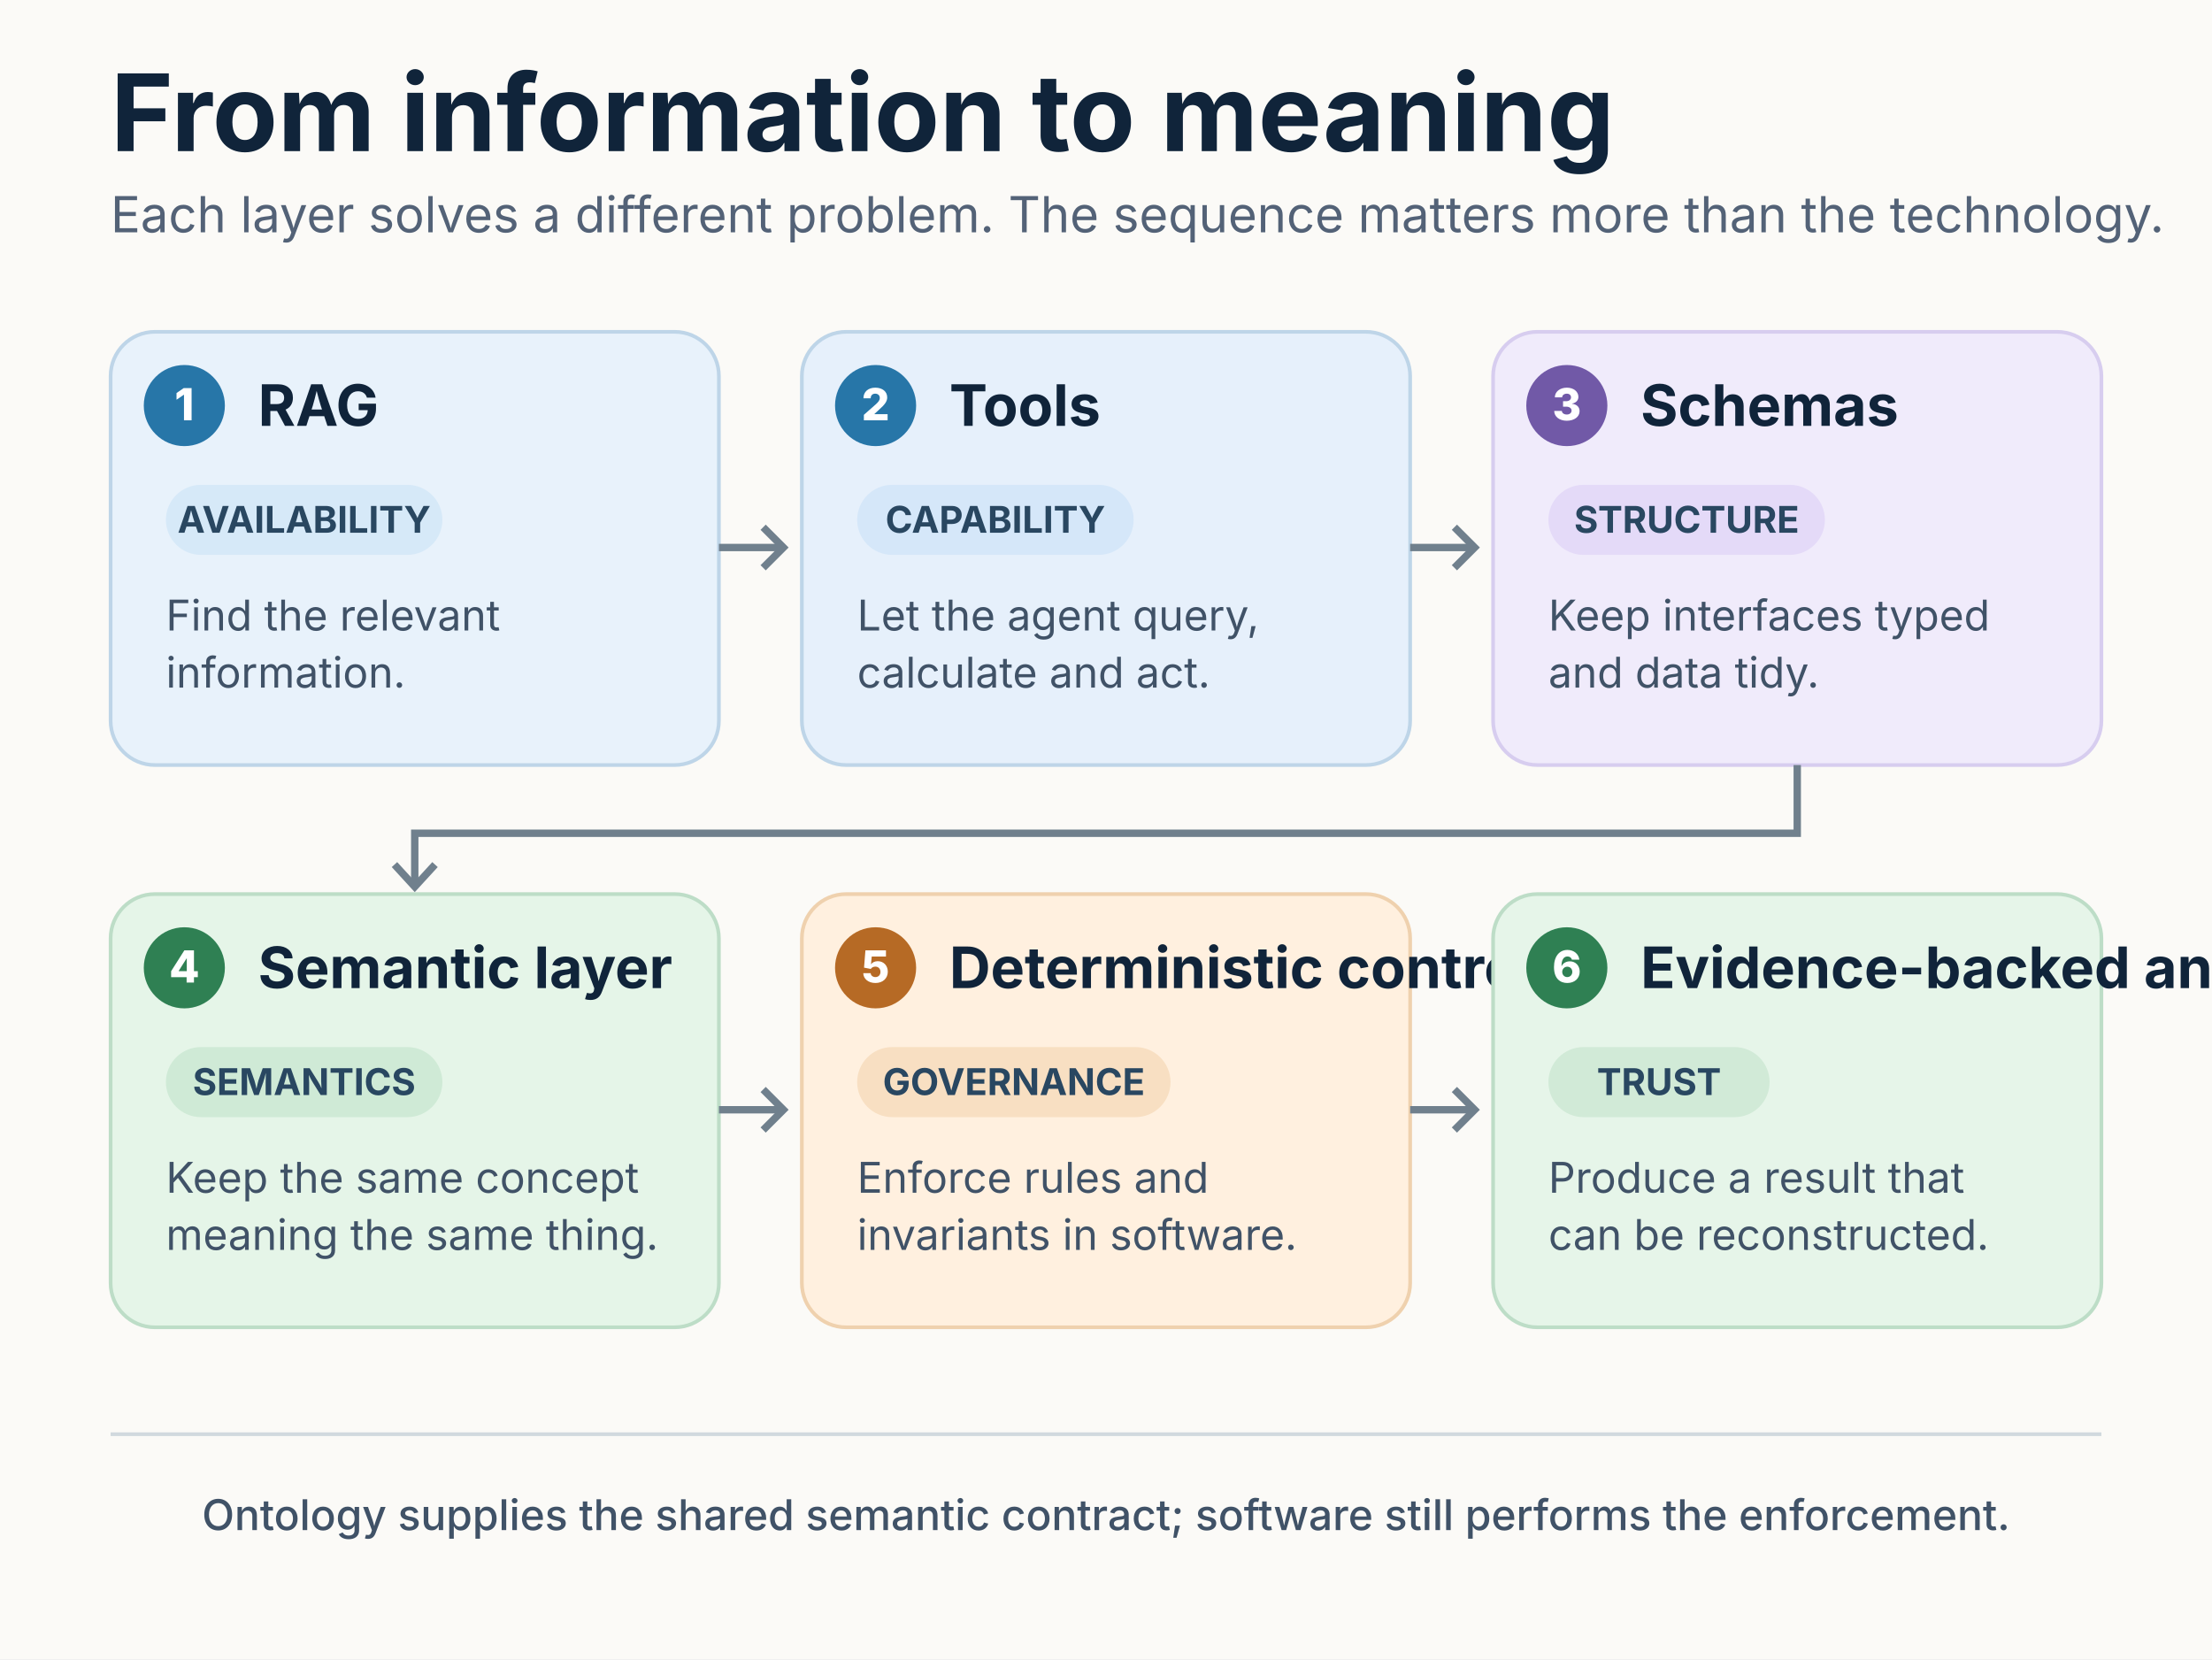
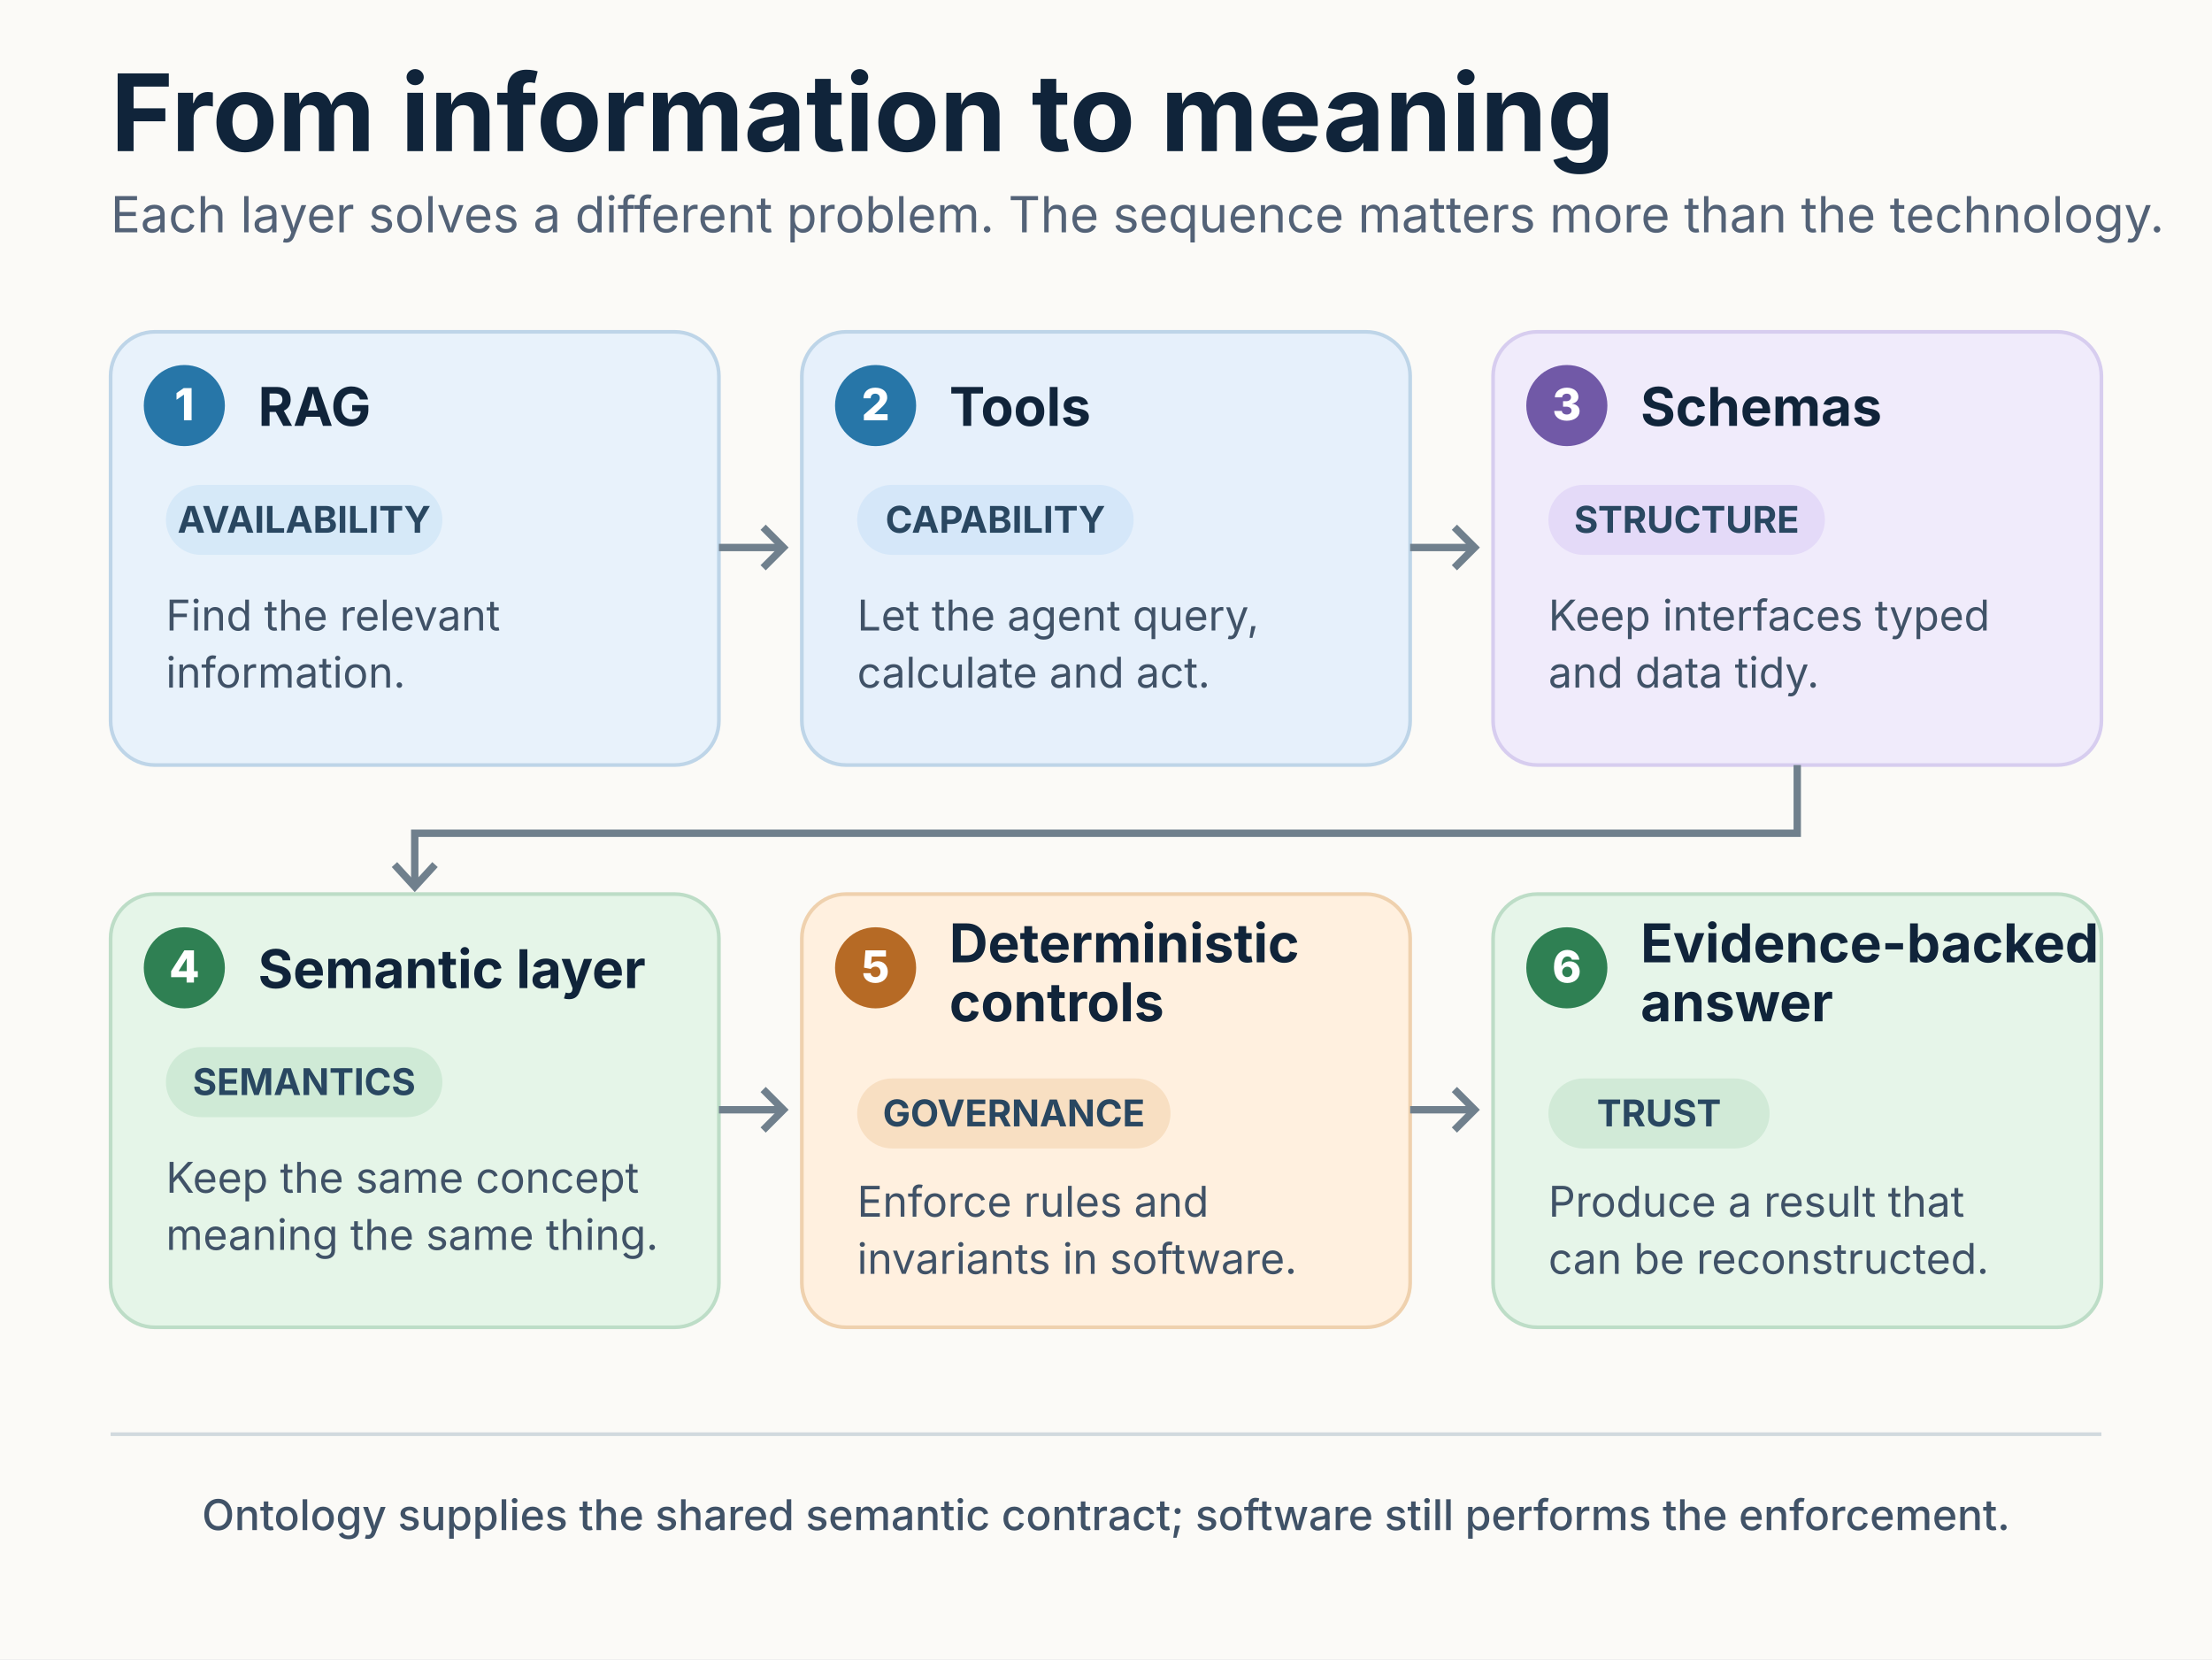
<svg xmlns="http://www.w3.org/2000/svg" width="1200" height="900" viewBox="0 0 1200 900">
  <rect width="1200" height="900" fill="#fbfaf7" />
  <style>
.title{font:700 58px Inter,Arial,sans-serif;fill:#10243a}.sub{font:400 27px Inter,Arial,sans-serif;fill:#536277}
- .cardTitle{font:700 31px Inter,Arial,sans-serif;fill:#10243a}.tag{font:700 20px Inter,Arial,sans-serif;fill:#294761}
+ .cardTitle{font:700 29px Inter,Arial,sans-serif;fill:#10243a}.tag{font:700 20px Inter,Arial,sans-serif;fill:#294761}
.body{font:400 23px Inter,Arial,sans-serif;fill:#405267}.num{font:800 24px Inter,Arial,sans-serif;fill:white}
.footer{font:500 23px Inter,Arial,sans-serif;fill:#405267}
</style>
  <text x="60" y="82" class="title">From information to meaning</text>
  <text x="60" y="126" class="sub">Each layer solves a different problem. The sequence matters more than the technology.</text>
  <rect x="60" y="180" width="330" height="235" rx="24" fill="#e8f2fb" stroke="#bed5e8" stroke-width="2" />
  <circle cx="100" cy="220" r="22" fill="#2776a8" />
  <text x="100" y="228" text-anchor="middle" class="num">1</text>
  <text x="140" y="231" class="cardTitle">RAG</text>
  <rect x="90" y="263" width="150" height="38" rx="19" fill="#d6e9f8" />
  <text x="165" y="289" text-anchor="middle" class="tag">AVAILABILITY</text>
  <text x="90" y="342" class="body">Find the relevant</text>
  <text x="90" y="373" class="body">information.</text>
  <rect x="435" y="180" width="330" height="235" rx="24" fill="#e6f0fb" stroke="#bed5e8" stroke-width="2" />
  <circle cx="475" cy="220" r="22" fill="#2776a8" />
  <text x="475" y="228" text-anchor="middle" class="num">2</text>
  <text x="515" y="231" class="cardTitle">Tools</text>
  <rect x="465" y="263" width="150" height="38" rx="19" fill="#d5e7f9" />
  <text x="540" y="289" text-anchor="middle" class="tag">CAPABILITY</text>
  <text x="465" y="342" class="body">Let the agent query,</text>
  <text x="465" y="373" class="body">calculate and act.</text>
  <rect x="810" y="180" width="330" height="235" rx="24" fill="#f0ebfb" stroke="#d7cdef" stroke-width="2" />
  <circle cx="850" cy="220" r="22" fill="#7159a7" />
  <text x="850" y="228" text-anchor="middle" class="num">3</text>
  <text x="890" y="231" class="cardTitle">Schemas</text>
  <rect x="840" y="263" width="150" height="38" rx="19" fill="#e4daf8" />
  <text x="915" y="289" text-anchor="middle" class="tag">STRUCTURE</text>
  <text x="840" y="342" class="body">Keep interfaces typed</text>
  <text x="840" y="373" class="body">and data tidy.</text>
  <path d="M390 297 H423" stroke="#70808d" stroke-width="4" />
  <path d="M414 286 L425 297 L414 308" fill="none" stroke="#70808d" stroke-width="4" />
  <path d="M765 297 H798" stroke="#70808d" stroke-width="4" />
  <path d="M789 286 L800 297 L789 308" fill="none" stroke="#70808d" stroke-width="4" />
  <path d="M975 415 V452 H225 V480" fill="none" stroke="#70808d" stroke-width="4" />
  <path d="M214 469 L225 481 L236 469" fill="none" stroke="#70808d" stroke-width="4" />
  <rect x="60" y="485" width="330" height="235" rx="24" fill="#e5f5e8" stroke="#bdddc7" stroke-width="2" />
  <circle cx="100" cy="525" r="22" fill="#2f8053" />
  <text x="100" y="533" text-anchor="middle" class="num">4</text>
  <text x="140" y="536" class="cardTitle">Semantic layer</text>
  <rect x="90" y="568" width="150" height="38" rx="19" fill="#cfead6" />
  <text x="165" y="594" text-anchor="middle" class="tag">SEMANTICS</text>
  <text x="90" y="647" class="body">Keep the same concept</text>
  <text x="90" y="678" class="body">meaning the same thing.</text>
  <rect x="435" y="485" width="330" height="235" rx="24" fill="#fff0df" stroke="#efd1ae" stroke-width="2" />
  <circle cx="475" cy="525" r="22" fill="#b66a25" />
  <text x="475" y="533" text-anchor="middle" class="num">5</text>
-   <text x="515" y="536" class="cardTitle">Deterministic controls</text>
-   <rect x="465" y="568" width="170" height="38" rx="19" fill="#f8dfc2" />
-   <text x="550" y="594" text-anchor="middle" class="tag">GOVERNANCE</text>
-   <text x="465" y="647" class="body">Enforce rules and</text>
-   <text x="465" y="678" class="body">invariants in software.</text>
+   <text x="515" y="522" class="cardTitle">Deterministic</text>
+   <text x="515" y="554" class="cardTitle">controls</text>
+   <rect x="465" y="585" width="170" height="38" rx="19" fill="#f8dfc2" />
+   <text x="550" y="611" text-anchor="middle" class="tag">GOVERNANCE</text>
+   <text x="465" y="660" class="body">Enforce rules and</text>
+   <text x="465" y="691" class="body">invariants in software.</text>
  <rect x="810" y="485" width="330" height="235" rx="24" fill="#e6f5e9" stroke="#bdddc7" stroke-width="2" />
  <circle cx="850" cy="525" r="22" fill="#2f8053" />
  <text x="850" y="533" text-anchor="middle" class="num">6</text>
-   <text x="890" y="536" class="cardTitle">Evidence-backed answer</text>
-   <rect x="840" y="568" width="120" height="38" rx="19" fill="#d1ead7" />
-   <text x="900" y="594" text-anchor="middle" class="tag">TRUST</text>
-   <text x="840" y="647" class="body">Produce a result that</text>
-   <text x="840" y="678" class="body">can be reconstructed.</text>
+   <text x="890" y="522" class="cardTitle">Evidence-backed</text>
+   <text x="890" y="554" class="cardTitle">answer</text>
+   <rect x="840" y="585" width="120" height="38" rx="19" fill="#d1ead7" />
+   <text x="900" y="611" text-anchor="middle" class="tag">TRUST</text>
+   <text x="840" y="660" class="body">Produce a result that</text>
+   <text x="840" y="691" class="body">can be reconstructed.</text>
  <path d="M390 602 H423" stroke="#70808d" stroke-width="4" />
  <path d="M414 591 L425 602 L414 613" fill="none" stroke="#70808d" stroke-width="4" />
  <path d="M765 602 H798" stroke="#70808d" stroke-width="4" />
  <path d="M789 591 L800 602 L789 613" fill="none" stroke="#70808d" stroke-width="4" />
  <line x1="60" y1="778" x2="1140" y2="778" stroke="#d1d9de" stroke-width="2" />
  <text x="600" y="830" text-anchor="middle" class="footer">Ontology supplies the shared semantic contract; software still performs the enforcement.</text>
</svg>
